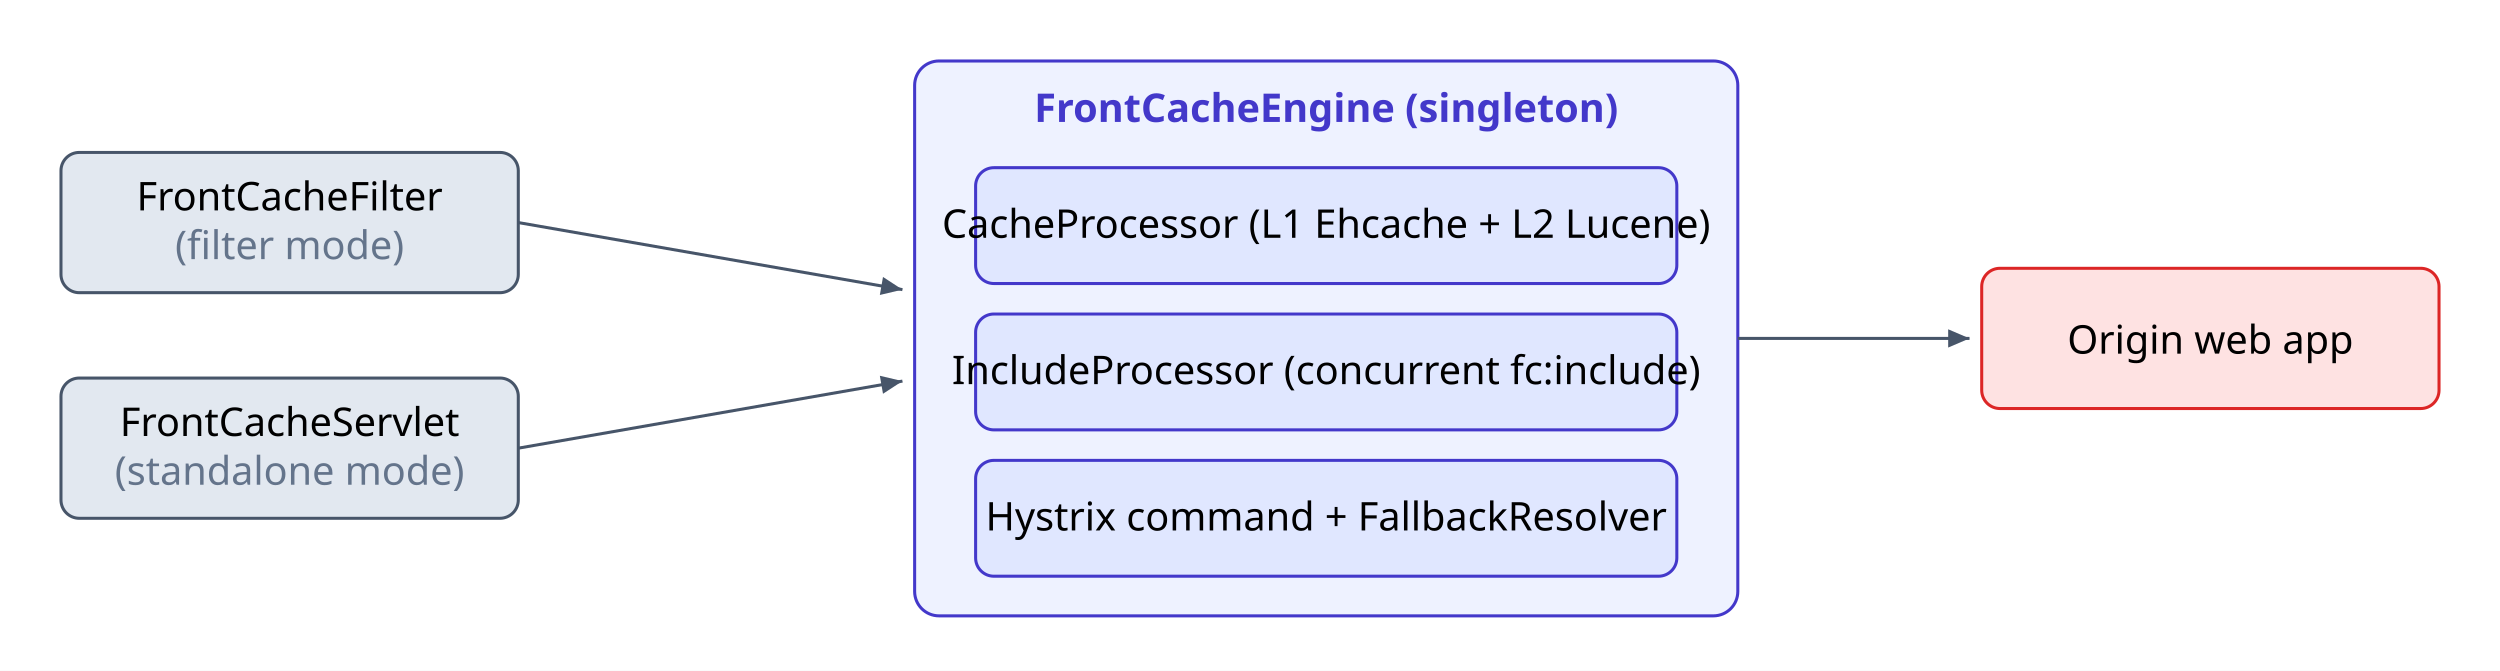
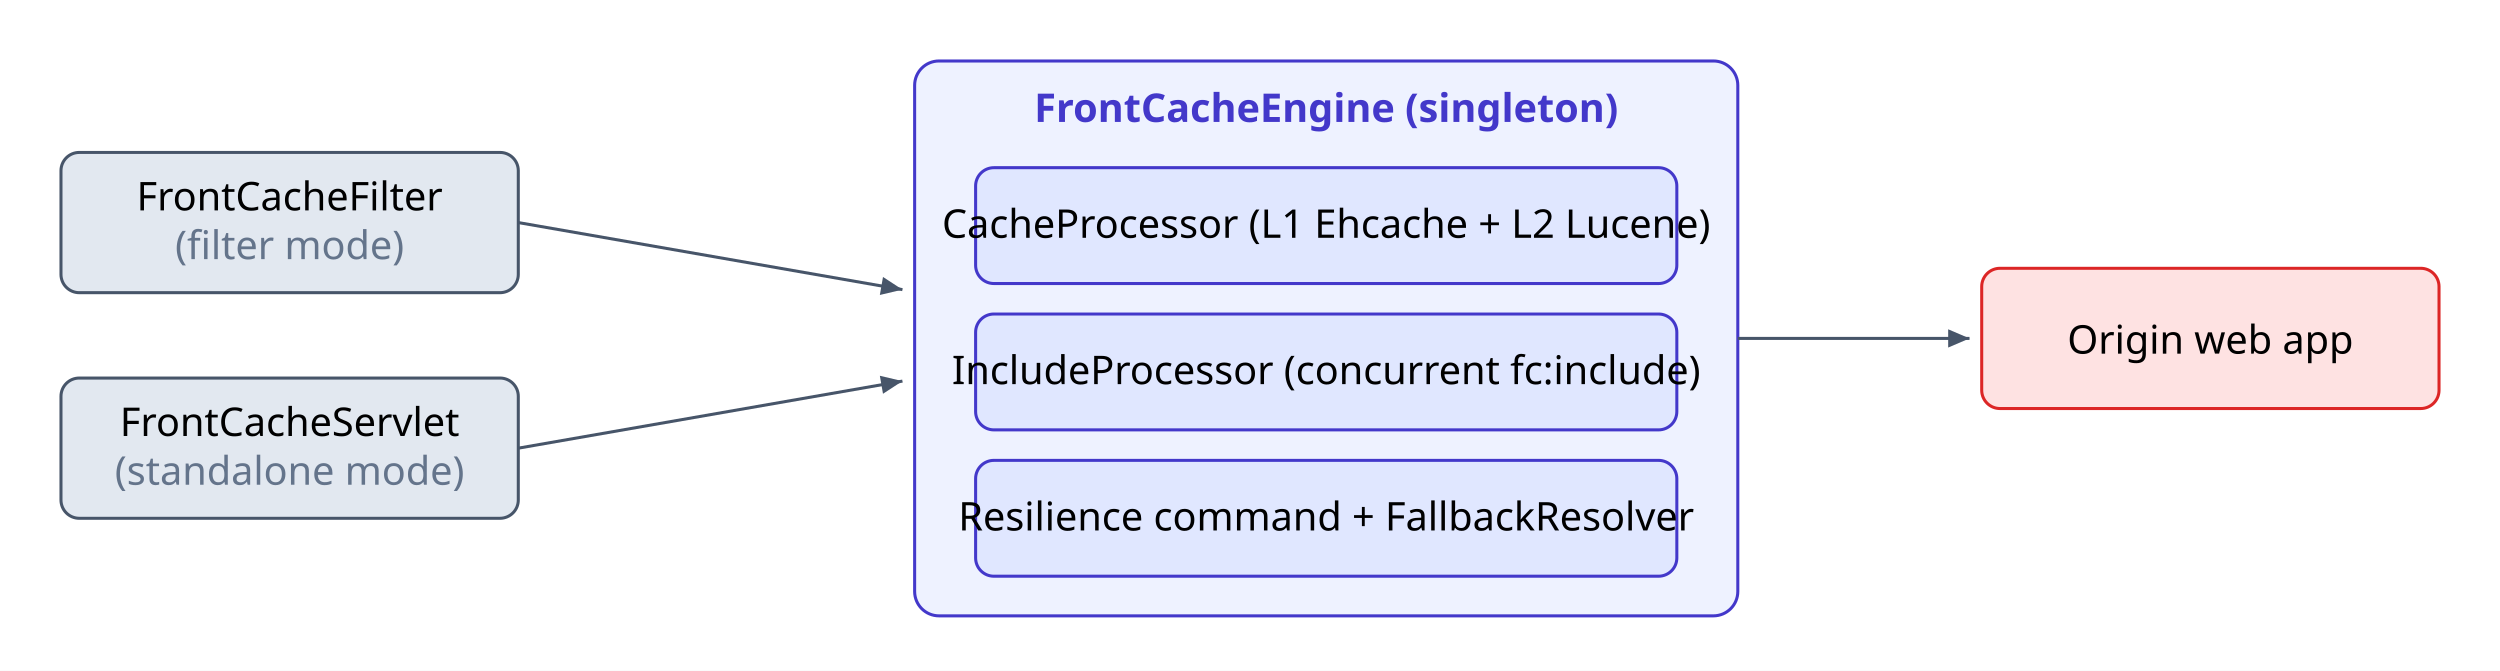
<svg xmlns="http://www.w3.org/2000/svg" viewBox="0 0 820 220" width="820" height="220" font-family="sans-serif" font-size="13">
  <defs>
    <marker id="a" markerWidth="9" markerHeight="9" refX="7" refY="3" orient="auto">
      <path d="M0,0 L7,3 L0,6 z" fill="#475569" />
    </marker>
  </defs>
  <rect x="0" y="0" width="820" height="220" fill="#ffffff" />
  <rect x="20" y="50" width="150" height="46" rx="6" fill="#e2e8f0" stroke="#475569" />
  <text x="95" y="69" text-anchor="middle">FrontCacheFilter</text>
  <text x="95" y="85" text-anchor="middle" fill="#64748b">(filter mode)</text>
  <rect x="20" y="124" width="150" height="46" rx="6" fill="#e2e8f0" stroke="#475569" />
  <text x="95" y="143" text-anchor="middle">FrontCacheServlet</text>
  <text x="95" y="159" text-anchor="middle" fill="#64748b">(standalone mode)</text>
  <rect x="300" y="20" width="270" height="182" rx="8" fill="#eef2ff" stroke="#4338ca" />
  <text x="435" y="40" text-anchor="middle" font-weight="bold" fill="#4338ca">FrontCacheEngine (singleton)</text>
  <rect x="320" y="55" width="230" height="38" rx="6" fill="#e0e7ff" stroke="#4338ca" />
  <text x="435" y="78" text-anchor="middle">CacheProcessor (L1 Ehcache + L2 Lucene)</text>
  <rect x="320" y="103" width="230" height="38" rx="6" fill="#e0e7ff" stroke="#4338ca" />
  <text x="435" y="126" text-anchor="middle">IncludeProcessor (concurrent fc:include)</text>
  <rect x="320" y="151" width="230" height="38" rx="6" fill="#e0e7ff" stroke="#4338ca" />
-   <text x="435" y="174" text-anchor="middle">Hystrix command + FallbackResolver</text>
+   <text x="435" y="174" text-anchor="middle">Resilience command + FallbackResolver</text>
  <rect x="650" y="88" width="150" height="46" rx="6" fill="#fee2e2" stroke="#dc2626" />
  <text x="725" y="116" text-anchor="middle">Origin web app</text>
  <line x1="170" y1="73" x2="296" y2="95" stroke="#475569" marker-end="url(#a)" />
  <line x1="170" y1="147" x2="296" y2="125" stroke="#475569" marker-end="url(#a)" />
  <line x1="570" y1="111" x2="646" y2="111" stroke="#475569" marker-end="url(#a)" />
</svg>
